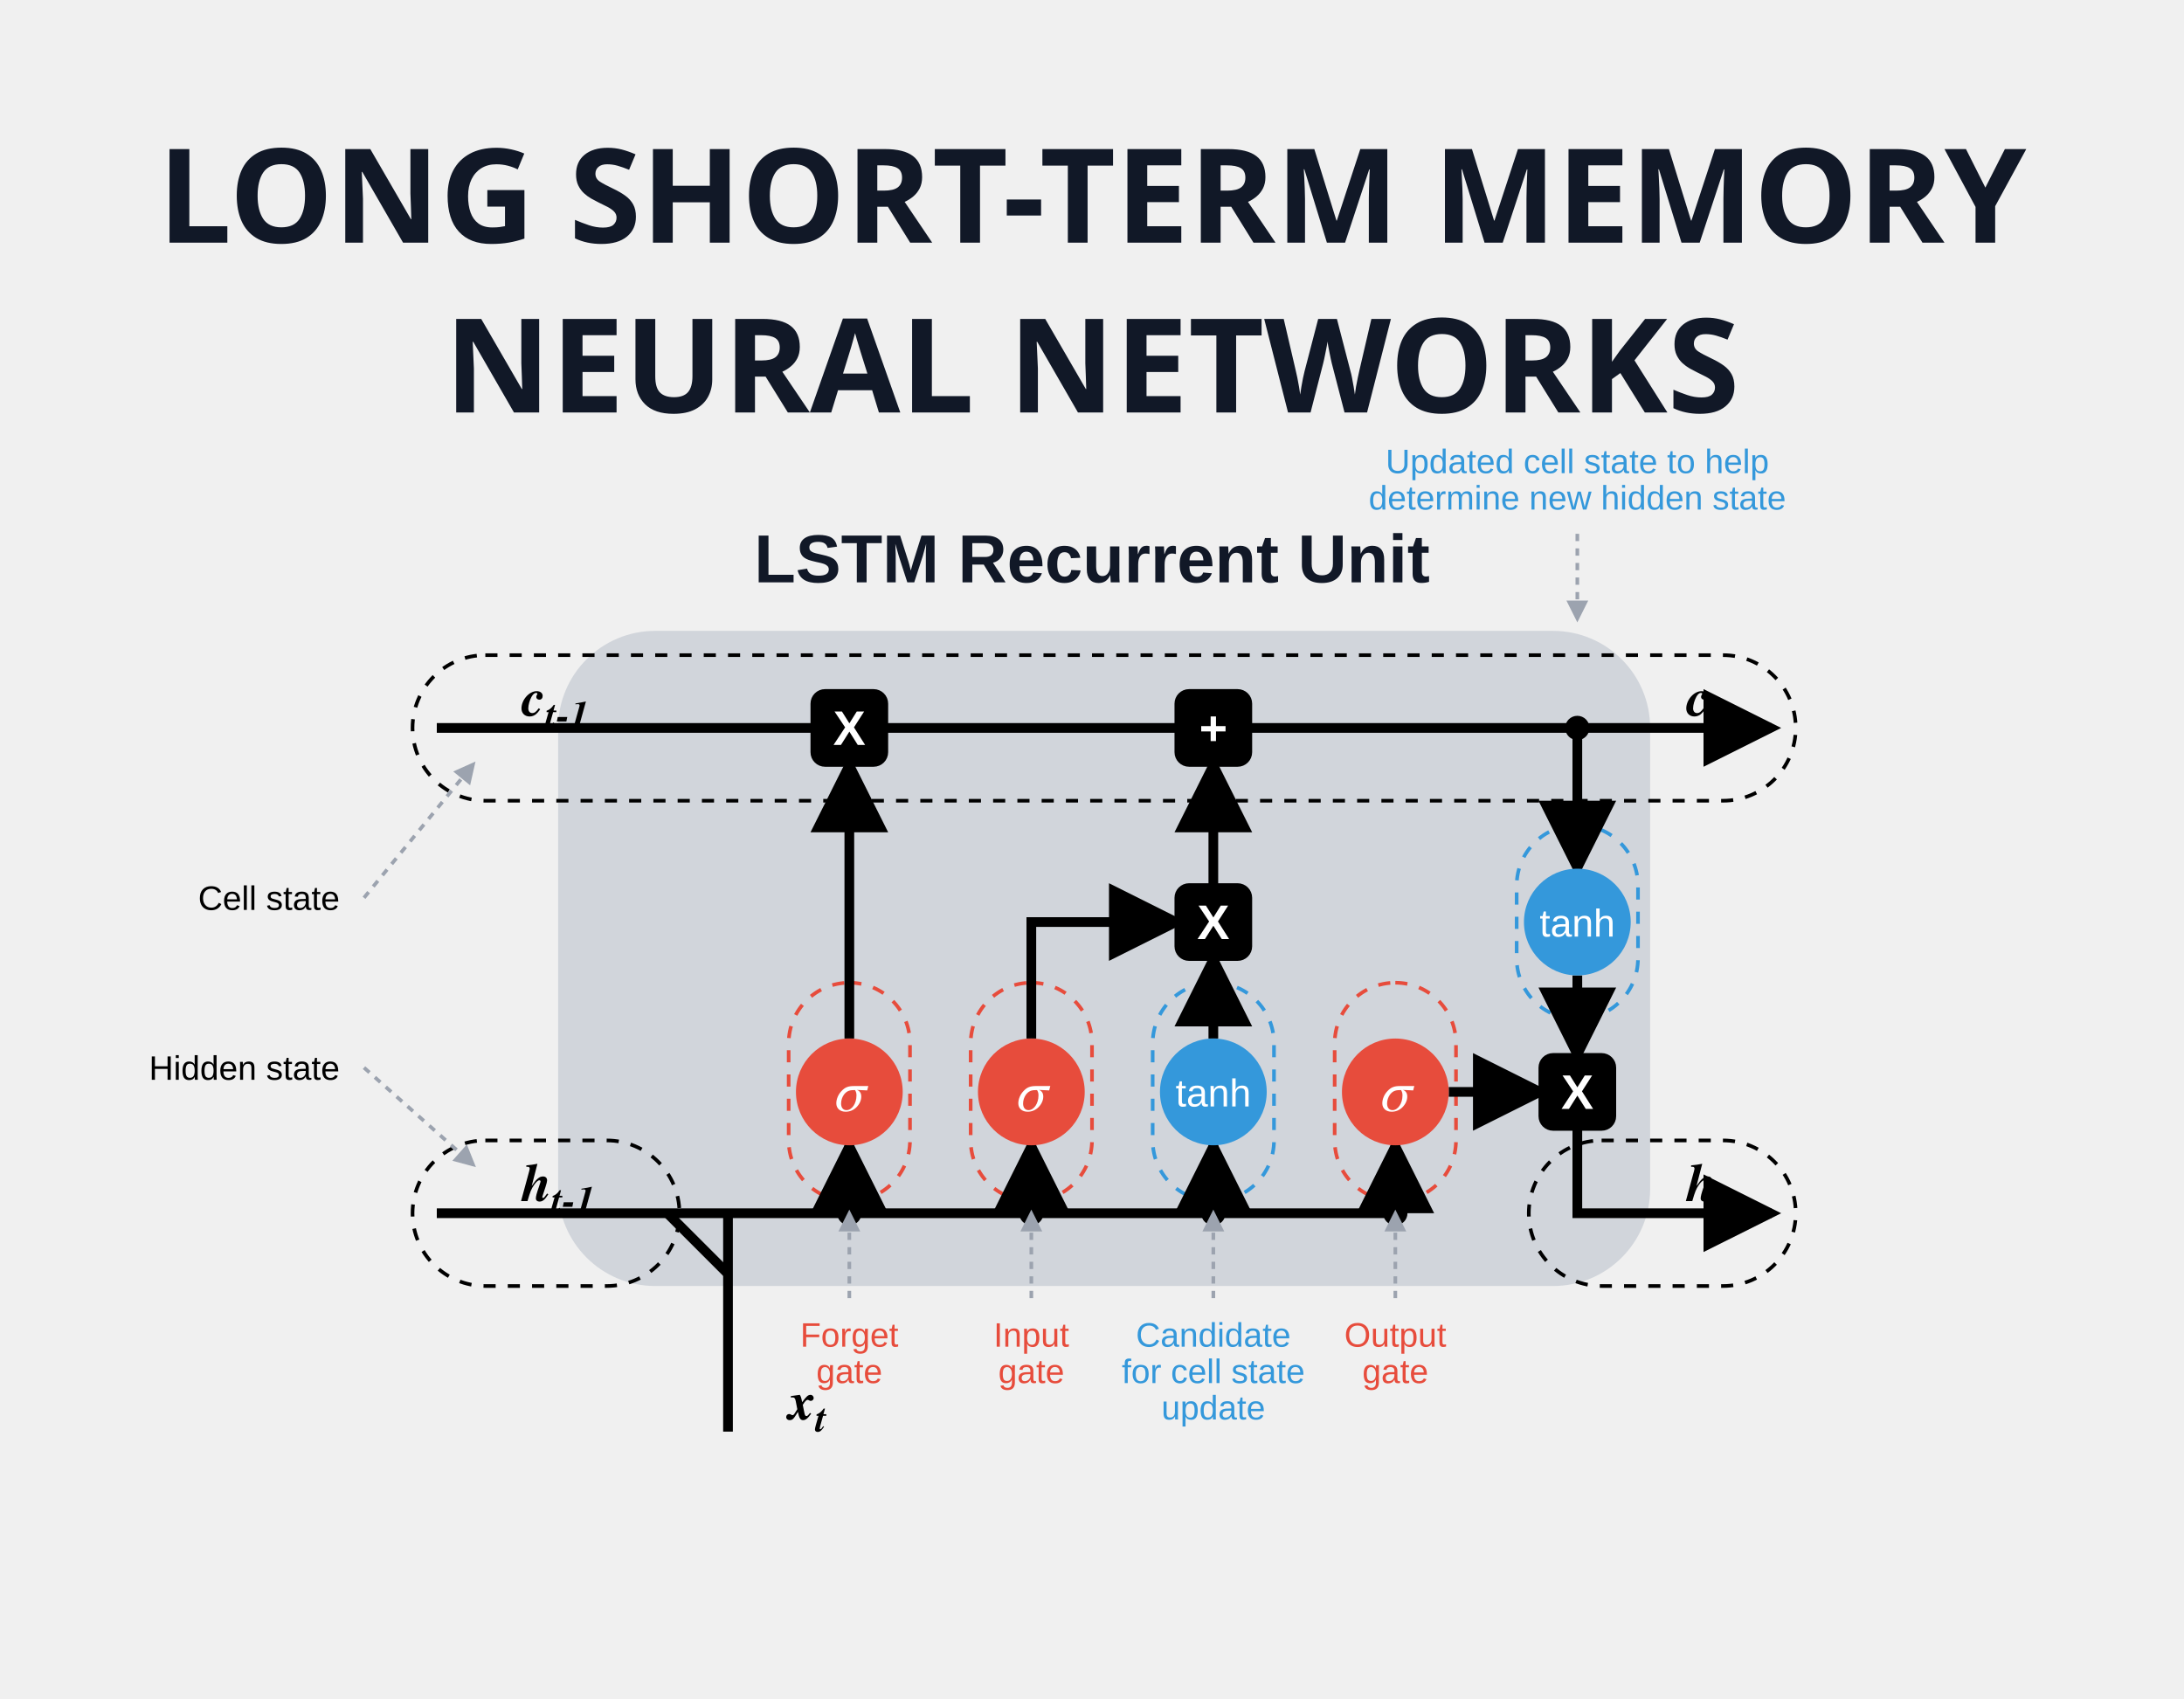
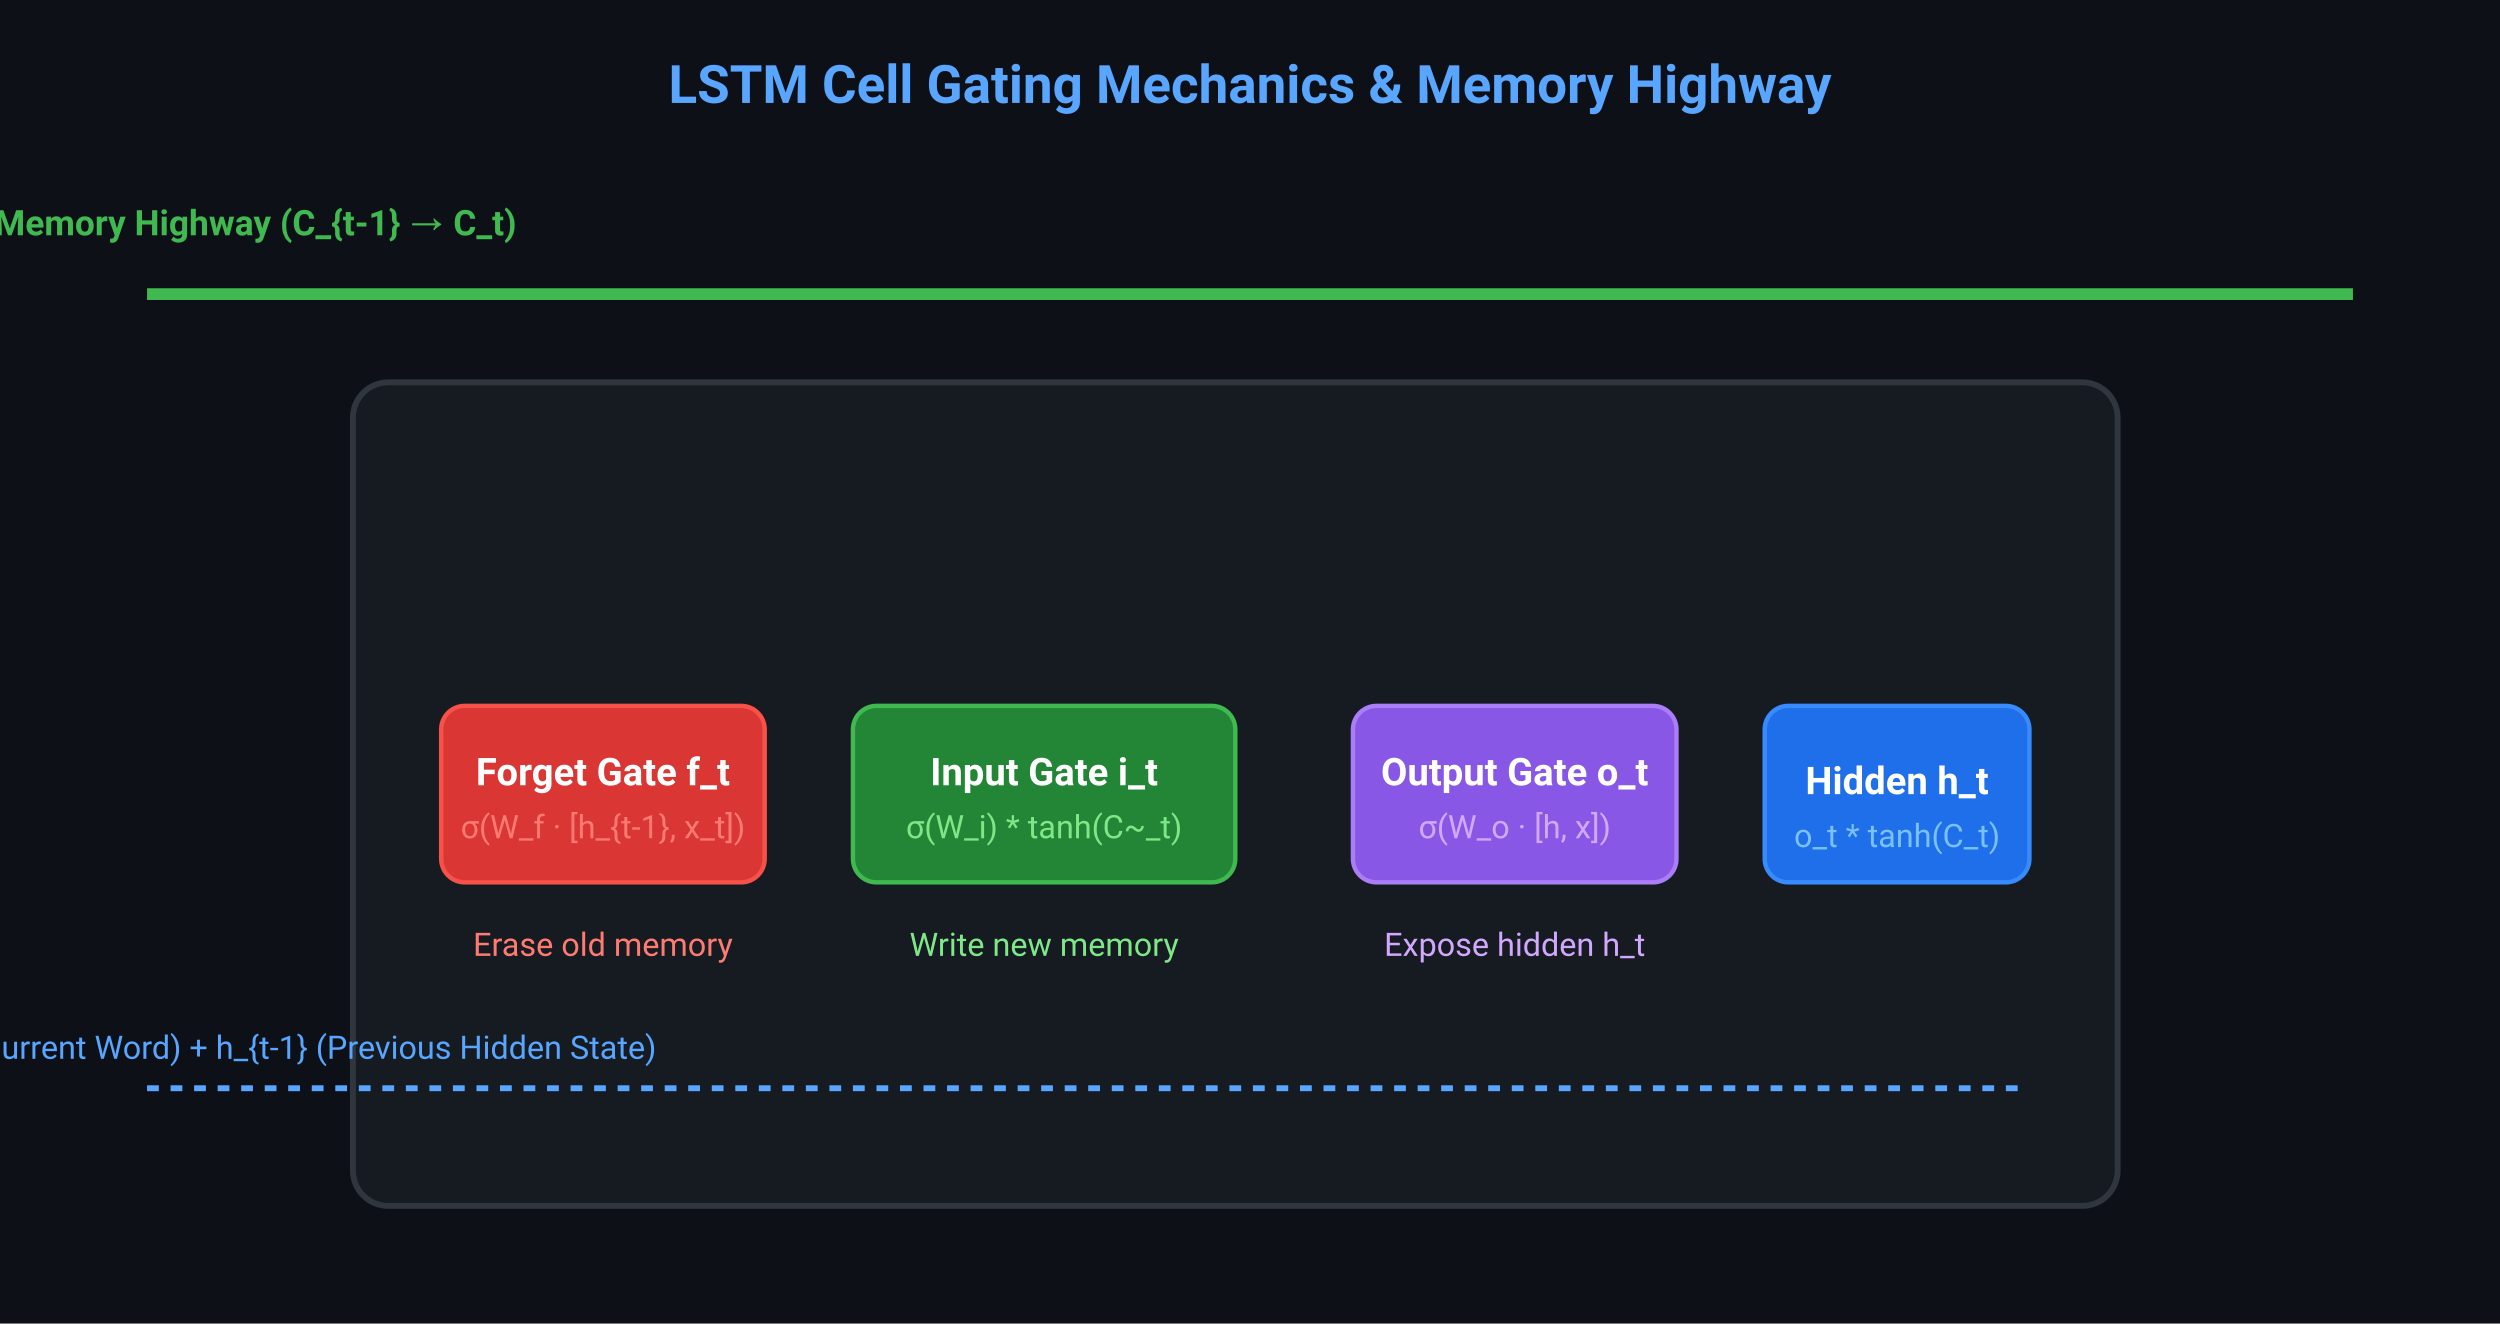
- <svg xmlns="http://www.w3.org/2000/svg" viewBox="0 0 900 700" width="900" height="700" style="background-color: white; font-family: 'Helvetica Neue', Helvetica, Arial, sans-serif;">
+ <svg xmlns="http://www.w3.org/2000/svg" viewBox="0 0 850 450" width="100%" height="100%" style="background-color: #0d1117; font-family: -apple-system, BlinkMacSystemFont, 'Segoe UI', Roboto, Helvetica, Arial, sans-serif;">
+   <style>
+     .title { font-size: 18px; font-weight: bold; fill: #58a6ff; text-anchor: middle; }
+     .box-title { font-size: 13px; font-weight: bold; fill: #ffffff; text-anchor: middle; }
+     .sub-text { font-size: 11px; fill: #8b949e; text-anchor: middle; }
+     .highway { stroke: #3fb950; stroke-width: 4; fill: none; }
+     .arrow { stroke: #58a6ff; stroke-width: 2; marker-end: url(#arrowhead); }
+   </style>
  <defs>
-     <marker id="arrow" markerWidth="8" markerHeight="8" refX="7" refY="4" orient="auto">
-       <path d="M0,0 L8,4 L0,8 Z" fill="#000" />
-     </marker>
-     <marker id="gray_arrow" markerWidth="6" markerHeight="6" refX="5" refY="3" orient="auto">
-       <path d="M0,0 L6,3 L0,6 Z" fill="#9CA3AF" />
+     <marker id="arrowhead" markerWidth="8" markerHeight="6" refX="7" refY="3" orient="auto">
+       <polygon points="0 0, 8 3, 0 6" fill="#58a6ff" />
    </marker>
  </defs>
-   <text x="450" y="100" font-family="'Comic Sans MS', 'Chalkboard SE', marker, sans-serif" font-size="54" font-weight="bold" text-anchor="middle" fill="#111827">LONG SHORT-TERM MEMORY</text>
-   <text x="450" y="170" font-family="'Comic Sans MS', 'Chalkboard SE', marker, sans-serif" font-size="54" font-weight="bold" text-anchor="middle" fill="#111827">NEURAL NETWORKS</text>
-   <text x="450" y="240" font-family="Arial, sans-serif" font-size="28" font-weight="bold" text-anchor="middle" fill="#111827">LSTM Recurrent Unit</text>
-   <rect x="230" y="260" width="450" height="270" rx="40" fill="#D1D5DB" />
-   <g fill="none" stroke-width="1.5" stroke-dasharray="5,5">
-     <rect x="170" y="270" width="570" height="60" rx="30" stroke="#000" />
-     <rect x="170" y="470" width="110" height="60" rx="30" stroke="#000" />
-     <rect x="630" y="470" width="110" height="60" rx="30" stroke="#000" />
-     <rect x="325" y="405" width="50" height="90" rx="25" stroke="#E74C3C" />
-     <rect x="400" y="405" width="50" height="90" rx="25" stroke="#E74C3C" />
-     <rect x="475" y="405" width="50" height="90" rx="25" stroke="#3498DB" />
-     <rect x="550" y="405" width="50" height="90" rx="25" stroke="#E74C3C" />
-     <rect x="625" y="340" width="50" height="80" rx="25" stroke="#3498DB" />
-   </g>
-   <g fill="none" stroke="#000" stroke-width="4" marker-end="url(#arrow)">
-     <path d="M 180 300 L 730 300" />
-     <path d="M 350 500 L 350 472" />
-     <path d="M 425 500 L 425 472" />
-     <path d="M 500 500 L 500 472" />
-     <path d="M 575 500 L 575 472" />
-     <path d="M 350 428 L 350 315" />
-     <path d="M 425 428 L 425 380 L 485 380" />
-     <path d="M 500 428 L 500 395" />
-     <path d="M 500 365 L 500 315" />
-     <path d="M 650 300 L 650 358" />
-     <path d="M 650 402 L 650 435" />
-     <path d="M 597 450 L 635 450" />
-     <path d="M 650 465 L 650 500 L 730 500" />
-   </g>
-   <g fill="none" stroke="#000" stroke-width="4">
-     <path d="M 180 500 L 575 500" />
-     <path d="M 300 590 L 300 500" />
-     <path d="M 275 500 L 300 525" />
-   </g>
-   <circle cx="350" cy="500" r="5" fill="#000" />
-   <circle cx="425" cy="500" r="5" fill="#000" />
-   <circle cx="500" cy="500" r="5" fill="#000" />
-   <circle cx="575" cy="500" r="5" fill="#000" />
-   <circle cx="650" cy="300" r="5" fill="#000" />
-   <g fill="#000" stroke="#000" stroke-width="2">
-     <rect x="335" y="285" width="30" height="30" rx="5" />
-     <rect x="485" y="285" width="30" height="30" rx="5" />
-     <rect x="485" y="365" width="30" height="30" rx="5" />
-     <rect x="635" y="435" width="30" height="30" rx="5" />
-   </g>
-   <g font-size="20" font-family="Arial, sans-serif" font-weight="bold" text-anchor="middle" fill="#fff">
-     <text x="350" y="307">X</text>
-     <text x="500" y="307">+</text>
-     <text x="500" y="387">X</text>
-     <text x="650" y="457">X</text>
-   </g>
-   <circle cx="350" cy="450" r="22" fill="#E74C3C" />
-   <circle cx="425" cy="450" r="22" fill="#E74C3C" />
-   <circle cx="500" cy="450" r="22" fill="#3498DB" />
-   <circle cx="575" cy="450" r="22" fill="#E74C3C" />
-   <circle cx="650" cy="380" r="22" fill="#3498DB" />
-   <g font-family="Times, serif" fill="#fff" text-anchor="middle">
-     <g font-size="24" font-style="italic">
-       <text x="350" y="458">σ</text>
-       <text x="425" y="458">σ</text>
-       <text x="575" y="458">σ</text>
-     </g>
-     <g font-size="16" font-style="normal" font-family="Arial, sans-serif">
-       <text x="500" y="456">tanh</text>
-       <text x="650" y="386">tanh</text>
-     </g>
-   </g>
-   <g font-family="Times, serif" font-size="22" font-style="italic" font-weight="bold" fill="#000">
-     <text x="215" y="295">c<tspan dy="5" font-size="16">t-1</tspan>
-     </text>
-     <text x="695" y="295">c<tspan dy="5" font-size="16">t</tspan>
-     </text>
-     <text x="215" y="495">h<tspan dy="5" font-size="16">t-1</tspan>
-     </text>
-     <text x="695" y="495">h<tspan dy="5" font-size="16">t</tspan>
-     </text>
-     <text x="325" y="585">x<tspan dy="5" font-size="16">t</tspan>
-     </text>
-   </g>
-   <g font-family="Arial, sans-serif" font-size="14" text-anchor="middle">
-     <text x="350" y="555" fill="#E74C3C">Forget</text>
-     <text x="350" y="570" fill="#E74C3C">gate</text>
-     <text x="425" y="555" fill="#E74C3C">Input</text>
-     <text x="425" y="570" fill="#E74C3C">gate</text>
-     <text x="500" y="555" fill="#3498DB">Candidate</text>
-     <text x="500" y="570" fill="#3498DB">for cell state</text>
-     <text x="500" y="585" fill="#3498DB">update</text>
-     <text x="575" y="555" fill="#E74C3C">Output</text>
-     <text x="575" y="570" fill="#E74C3C">gate</text>
-     <text x="650" y="195" fill="#3498DB">Updated cell state to help</text>
-     <text x="650" y="210" fill="#3498DB">determine new hidden state</text>
-   </g>
-   <g font-family="Arial, sans-serif" font-size="14" text-anchor="end" fill="#000">
-     <text x="140" y="375">Cell state</text>
-     <text x="140" y="445">Hidden state</text>
-   </g>
-   <g fill="none" stroke="#9CA3AF" stroke-width="1.5" stroke-dasharray="3,3" marker-end="url(#gray_arrow)">
-     <path d="M 350 535 L 350 500" />
-     <path d="M 425 535 L 425 500" />
-     <path d="M 500 535 L 500 500" />
-     <path d="M 575 535 L 575 500" />
-     <path d="M 650 220 L 650 255" />
-     <path d="M 150 370 L 195 315" />
-     <path d="M 150 440 L 195 480" />
-   </g>
+   <rect width="100%" height="100%" fill="#0d1117" />
+   <text x="425" y="35" class="title">LSTM Cell Gating Mechanics &amp; Memory Highway</text>
+   <path d="M 50 100 L 800 100" class="highway" />
+   <text x="75" y="80" class="sub-text" style="fill:#3fb950; font-weight:bold; font-size:12px;">Cell Memory Highway (C_{t-1} → C_t)</text>
+   <rect x="120" y="130" width="600" height="280" rx="12" fill="#161b22" stroke="#30363d" stroke-width="2" />
+   <rect x="150" y="240" width="110" height="60" rx="8" fill="#da3633" stroke="#f85149" stroke-width="1.5" />
+   <text x="205" y="267" class="box-title">Forget Gate f_t</text>
+   <text x="205" y="285" class="sub-text" style="fill:#ff7b72;">σ(W_f · [h_{t-1}, x_t])</text>
+   <text x="205" y="325" class="sub-text" style="fill:#ff7b72;">Erase old memory</text>
+   <rect x="290" y="240" width="130" height="60" rx="8" fill="#238636" stroke="#3fb950" stroke-width="1.5" />
+   <text x="355" y="267" class="box-title">Input Gate i_t</text>
+   <text x="355" y="285" class="sub-text" style="fill:#7ee787;">σ(W_i) * tanh(C~_t)</text>
+   <text x="355" y="325" class="sub-text" style="fill:#7ee787;">Write new memory</text>
+   <rect x="460" y="240" width="110" height="60" rx="8" fill="#8957e5" stroke="#ab7df8" stroke-width="1.5" />
+   <text x="515" y="267" class="box-title">Output Gate o_t</text>
+   <text x="515" y="285" class="sub-text" style="fill:#d2a8ff;">σ(W_o · [h, x])</text>
+   <text x="515" y="325" class="sub-text" style="fill:#d2a8ff;">Expose hidden h_t</text>
+   <rect x="600" y="240" width="90" height="60" rx="8" fill="#1f6feb" stroke="#388bfd" stroke-width="1.5" />
+   <text x="645" y="270" class="box-title">Hidden h_t</text>
+   <text x="645" y="288" class="sub-text" style="fill:#79c0ff;">o_t * tanh(C_t)</text>
+   <line x1="50" y1="370" x2="690" y2="370" stroke="#58a6ff" stroke-width="2" stroke-dasharray="4,4" />
+   <text x="80" y="360" class="sub-text" style="fill:#58a6ff;">Inputs: x_t (Current Word) + h_{t-1} (Previous Hidden State)</text>
</svg>
